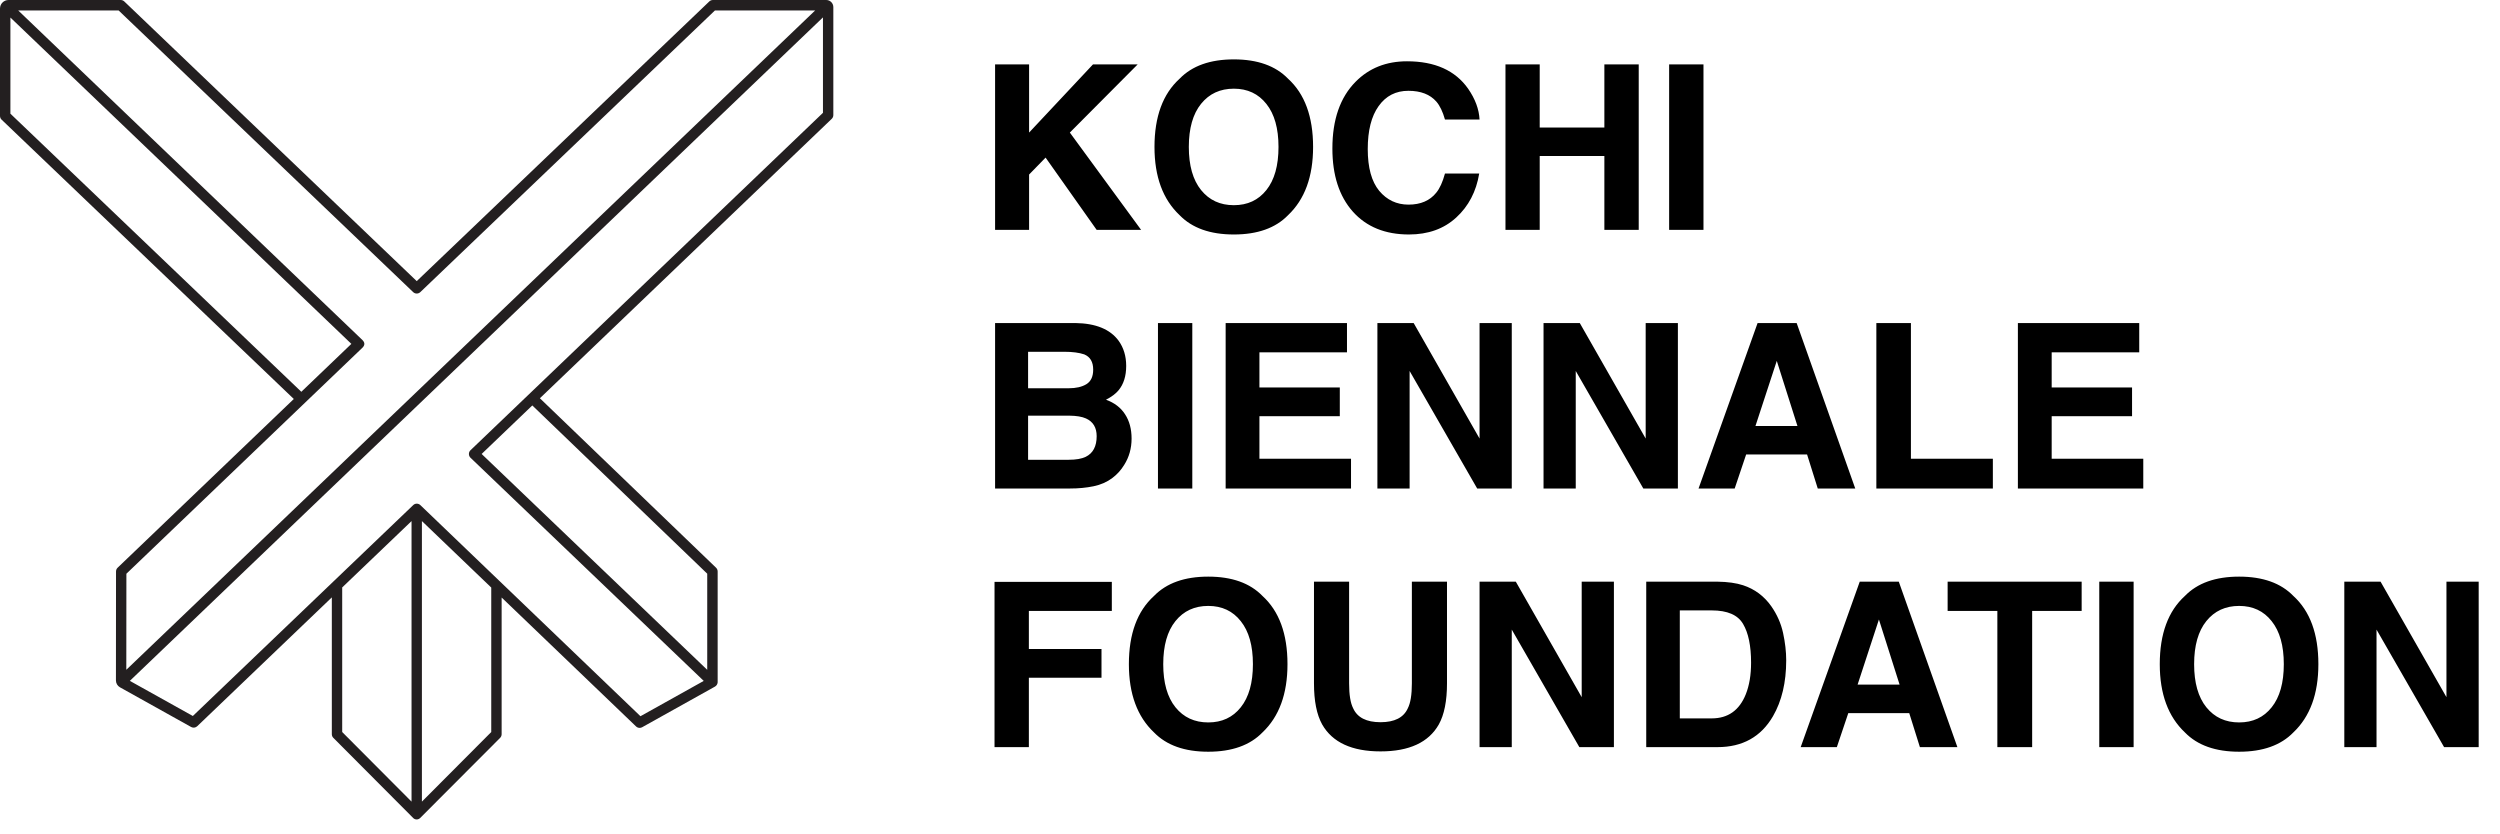
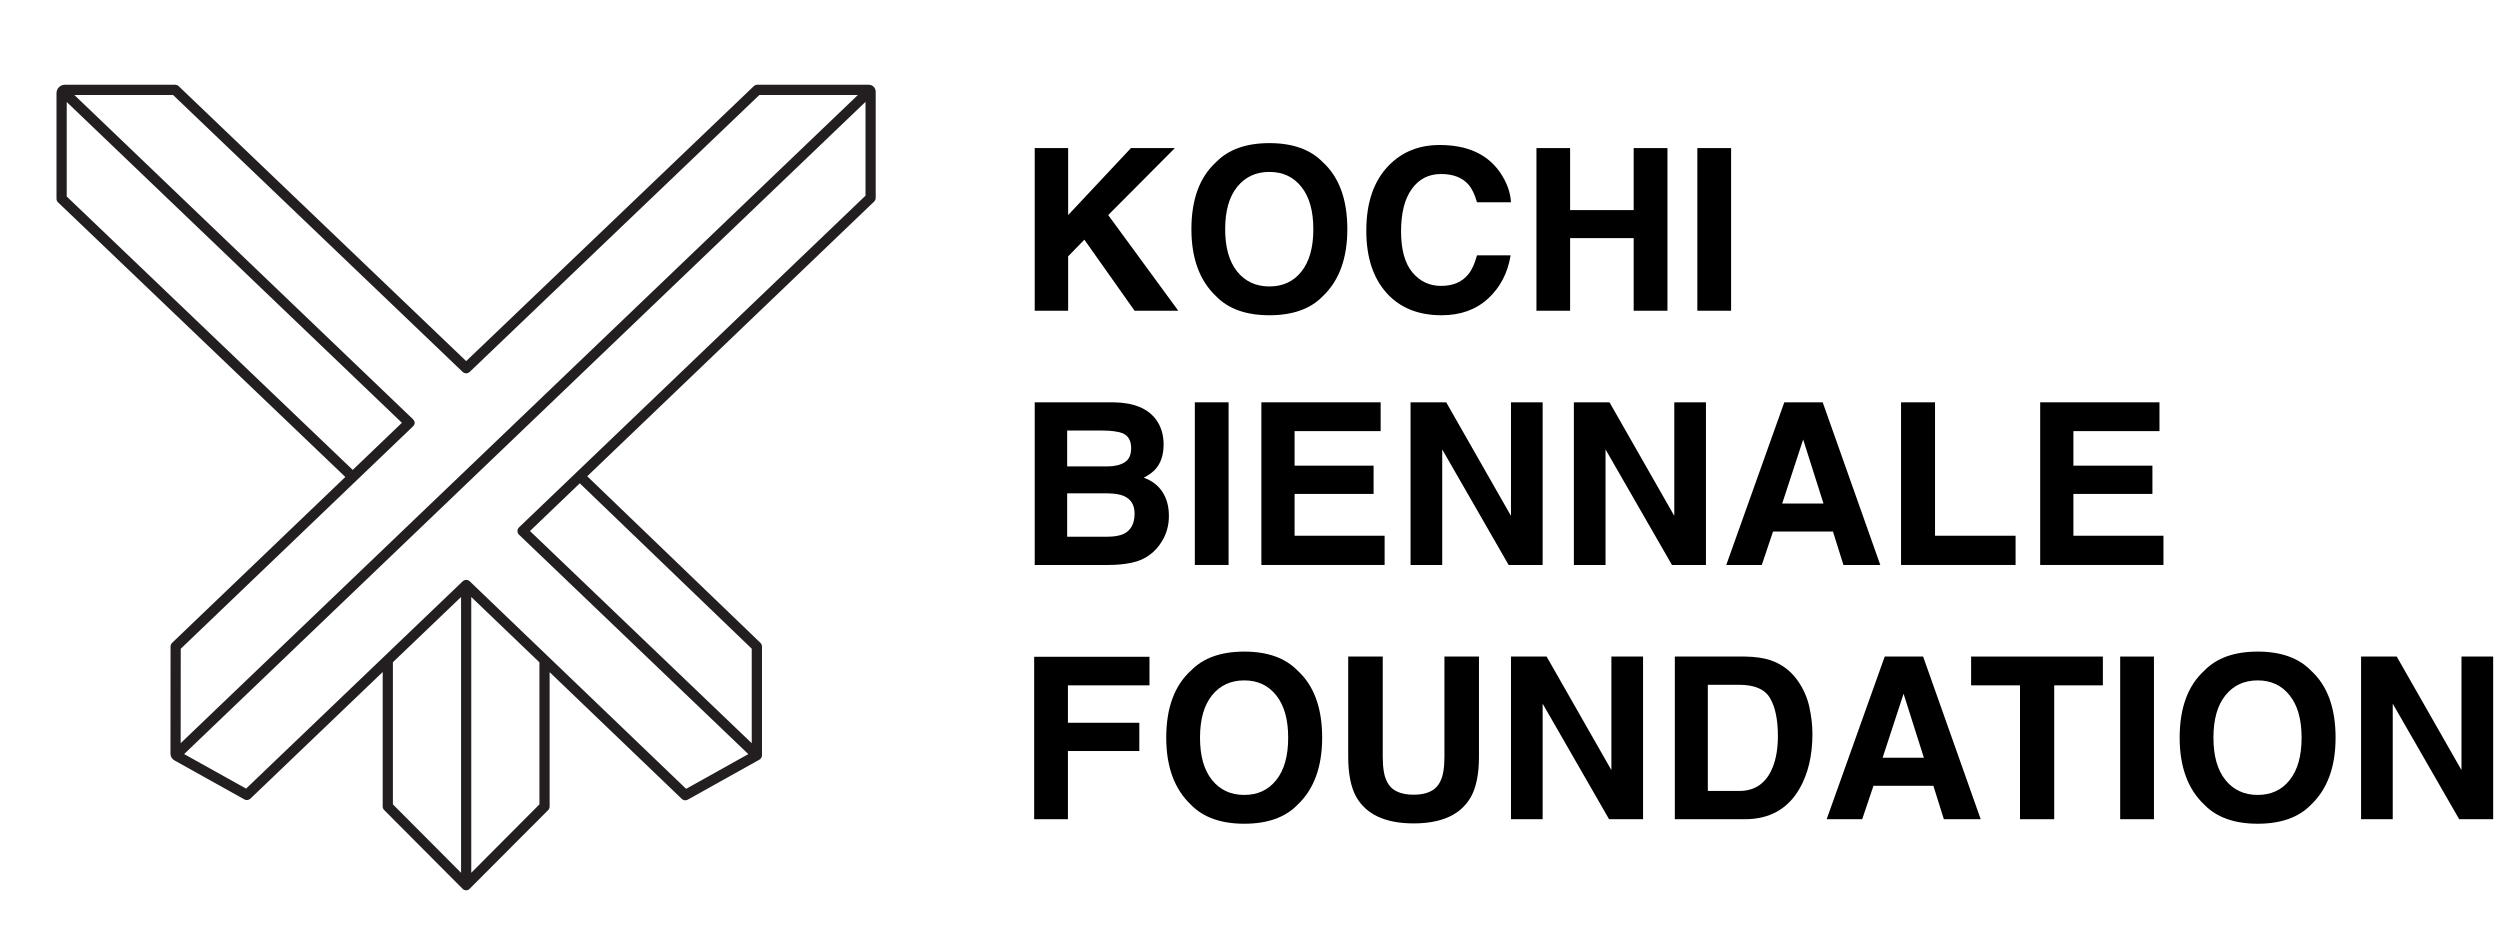
- <svg xmlns="http://www.w3.org/2000/svg" width="174" height="58" viewBox="0 0 174 58" fill="none">
-   <path d="M69.258 4.484H71.625V9.227L76.07 4.484H79.18L74.461 9.227L79.422 16H76.328L72.773 10.969L71.625 12.148V16H69.258V4.484ZM85.875 14.281C86.828 14.281 87.583 13.93 88.141 13.227C88.703 12.523 88.984 11.523 88.984 10.227C88.984 8.935 88.703 7.938 88.141 7.234C87.583 6.526 86.828 6.172 85.875 6.172C84.922 6.172 84.162 6.523 83.594 7.227C83.026 7.93 82.742 8.93 82.742 10.227C82.742 11.523 83.026 12.523 83.594 13.227C84.162 13.93 84.922 14.281 85.875 14.281ZM91.391 10.227C91.391 12.294 90.81 13.878 89.648 14.977C88.779 15.872 87.521 16.32 85.875 16.32C84.229 16.32 82.971 15.872 82.102 14.977C80.935 13.878 80.352 12.294 80.352 10.227C80.352 8.117 80.935 6.534 82.102 5.477C82.971 4.581 84.229 4.133 85.875 4.133C87.521 4.133 88.779 4.581 89.648 5.477C90.81 6.534 91.391 8.117 91.391 10.227ZM92.734 10.336C92.734 8.326 93.273 6.776 94.352 5.688C95.289 4.74 96.482 4.266 97.93 4.266C99.867 4.266 101.284 4.901 102.18 6.172C102.674 6.885 102.94 7.602 102.977 8.32H100.57C100.414 7.768 100.214 7.352 99.969 7.07C99.531 6.57 98.883 6.32 98.023 6.32C97.148 6.32 96.458 6.674 95.953 7.383C95.448 8.086 95.195 9.083 95.195 10.375C95.195 11.667 95.461 12.635 95.992 13.281C96.529 13.922 97.208 14.242 98.031 14.242C98.875 14.242 99.518 13.966 99.961 13.414C100.206 13.117 100.409 12.672 100.57 12.078H102.953C102.745 13.333 102.211 14.354 101.352 15.141C100.497 15.927 99.401 16.32 98.062 16.32C96.406 16.32 95.104 15.789 94.156 14.727C93.208 13.659 92.734 12.195 92.734 10.336ZM104.781 16V4.484H107.164V8.875H111.664V4.484H114.055V16H111.664V10.859H107.164V16H104.781ZM118.562 16H116.172V4.484H118.562V16ZM71.555 24.484V27.023H74.383C74.888 27.023 75.297 26.93 75.609 26.742C75.927 26.549 76.086 26.211 76.086 25.727C76.086 25.19 75.878 24.836 75.461 24.664C75.102 24.544 74.643 24.484 74.086 24.484H71.555ZM71.555 28.93V32H74.383C74.888 32 75.281 31.932 75.562 31.797C76.073 31.547 76.328 31.068 76.328 30.359C76.328 29.76 76.081 29.349 75.586 29.125C75.31 29 74.922 28.935 74.422 28.93H71.555ZM74.852 22.484C76.263 22.505 77.263 22.914 77.852 23.711C78.206 24.201 78.383 24.787 78.383 25.469C78.383 26.172 78.206 26.737 77.852 27.164C77.654 27.404 77.362 27.622 76.977 27.82C77.565 28.034 78.008 28.372 78.305 28.836C78.607 29.299 78.758 29.862 78.758 30.523C78.758 31.206 78.586 31.818 78.242 32.359C78.023 32.719 77.75 33.021 77.422 33.266C77.052 33.547 76.615 33.74 76.109 33.844C75.609 33.948 75.065 34 74.477 34H69.258V22.484H74.852ZM82.984 34H80.594V22.484H82.984V34ZM93.75 24.523H87.656V26.969H93.25V28.969H87.656V31.93H94.031V34H85.305V22.484H93.75V24.523ZM95.867 22.484H98.391L102.977 30.523V22.484H105.219V34H102.812L98.109 25.82V34H95.867V22.484ZM107.43 22.484H109.953L114.539 30.523V22.484H116.781V34H114.375L109.672 25.82V34H107.43V22.484ZM122.18 29.648H125.102L123.664 25.117L122.18 29.648ZM122.328 22.484H125.047L129.125 34H126.516L125.773 31.633H121.531L120.734 34H118.219L122.328 22.484ZM130.594 22.484H133V31.93H138.703V34H130.594V22.484ZM148.891 24.523H142.797V26.969H148.391V28.969H142.797V31.93H149.172V34H140.445V22.484H148.891V24.523ZM69.219 40.5H77.383V42.523H71.609V45.172H76.664V47.172H71.609V52H69.219V40.5ZM84.094 50.281C85.047 50.281 85.802 49.93 86.359 49.227C86.922 48.523 87.203 47.523 87.203 46.227C87.203 44.935 86.922 43.938 86.359 43.234C85.802 42.526 85.047 42.172 84.094 42.172C83.141 42.172 82.38 42.523 81.812 43.227C81.245 43.93 80.961 44.93 80.961 46.227C80.961 47.523 81.245 48.523 81.812 49.227C82.38 49.93 83.141 50.281 84.094 50.281ZM89.609 46.227C89.609 48.294 89.029 49.878 87.867 50.977C86.997 51.872 85.74 52.32 84.094 52.32C82.448 52.32 81.19 51.872 80.32 50.977C79.154 49.878 78.57 48.294 78.57 46.227C78.57 44.117 79.154 42.534 80.32 41.477C81.19 40.581 82.448 40.133 84.094 40.133C85.74 40.133 86.997 40.581 87.867 41.477C89.029 42.534 89.609 44.117 89.609 46.227ZM91.453 40.484H93.898V47.562C93.898 48.354 93.992 48.932 94.18 49.297C94.471 49.943 95.107 50.266 96.086 50.266C97.06 50.266 97.693 49.943 97.984 49.297C98.172 48.932 98.266 48.354 98.266 47.562V40.484H100.711V47.562C100.711 48.786 100.521 49.74 100.141 50.422C99.432 51.672 98.081 52.297 96.086 52.297C94.091 52.297 92.737 51.672 92.023 50.422C91.643 49.74 91.453 48.786 91.453 47.562V40.484ZM102.977 40.484H105.5L110.086 48.523V40.484H112.328V52H109.922L105.219 43.82V52H102.977V40.484ZM116.914 42.484V50H119.133C120.268 50 121.06 49.44 121.508 48.32C121.753 47.706 121.875 46.974 121.875 46.125C121.875 44.953 121.69 44.055 121.32 43.43C120.956 42.8 120.227 42.484 119.133 42.484H116.914ZM119.539 40.484C120.253 40.495 120.846 40.578 121.32 40.734C122.128 41 122.781 41.487 123.281 42.195C123.682 42.768 123.956 43.388 124.102 44.055C124.247 44.721 124.32 45.357 124.32 45.961C124.32 47.492 124.013 48.789 123.398 49.852C122.565 51.284 121.279 52 119.539 52H114.578V40.484H119.539ZM129.289 47.648H132.211L130.773 43.117L129.289 47.648ZM129.438 40.484H132.156L136.234 52H133.625L132.883 49.633H128.641L127.844 52H125.328L129.438 40.484ZM144.883 40.484V42.523H141.438V52H139.016V42.523H135.555V40.484H144.883ZM148.5 52H146.109V40.484H148.5V52ZM155.844 50.281C156.797 50.281 157.552 49.93 158.109 49.227C158.672 48.523 158.953 47.523 158.953 46.227C158.953 44.935 158.672 43.938 158.109 43.234C157.552 42.526 156.797 42.172 155.844 42.172C154.891 42.172 154.13 42.523 153.562 43.227C152.995 43.93 152.711 44.93 152.711 46.227C152.711 47.523 152.995 48.523 153.562 49.227C154.13 49.93 154.891 50.281 155.844 50.281ZM161.359 46.227C161.359 48.294 160.779 49.878 159.617 50.977C158.747 51.872 157.49 52.32 155.844 52.32C154.198 52.32 152.94 51.872 152.07 50.977C150.904 49.878 150.32 48.294 150.32 46.227C150.32 44.117 150.904 42.534 152.07 41.477C152.94 40.581 154.198 40.133 155.844 40.133C157.49 40.133 158.747 40.581 159.617 41.477C160.779 42.534 161.359 44.117 161.359 46.227ZM163.164 40.484H165.688L170.273 48.523V40.484H172.516V52H170.109L165.406 43.82V52H163.164V40.484Z" fill="black" />
-   <path d="M28.754 56.931C28.89 57.068 29.11 57.068 29.246 56.931L34.808 51.356C34.875 51.288 34.914 51.196 34.914 51.1V41.588L44.269 50.56C44.338 50.626 44.428 50.661 44.52 50.661C44.58 50.661 44.641 50.645 44.695 50.615L49.762 47.787C49.862 47.73 49.931 47.63 49.946 47.515C49.946 47.505 49.949 47.475 49.949 47.469V39.776C49.949 39.677 49.908 39.582 49.837 39.513L37.576 27.719L57.889 8.271C57.961 8.201 58 8.107 58 8.008V0.495C58 0.222 57.779 0 57.507 0H49.617C49.524 0 49.435 0.036 49.367 0.101L29.005 19.566L8.65 0.101C8.582 0.036 8.493 0 8.401 0H0.594C0.266 0 0 0.267 0 0.596V8.068C0 8.167 0.041 8.263 0.113 8.33L20.449 27.769L8.186 39.513C8.114 39.582 8.075 39.677 8.075 39.776L8.069 47.356C8.069 47.556 8.175 47.738 8.349 47.836L13.303 50.599C13.441 50.676 13.613 50.654 13.728 50.544L23.095 41.578V51.1C23.095 51.196 23.133 51.288 23.202 51.356L28.756 56.931H28.754ZM0.724 7.912V1.221L24.455 23.934L20.972 27.269L0.724 7.912ZM8.797 39.932L25.23 24.197C25.398 24.029 25.406 23.848 25.23 23.672L1.266 0.727H8.255L28.756 20.331C28.895 20.464 29.114 20.464 29.254 20.331L49.761 0.727H56.736L8.791 46.617L8.797 39.932ZM28.643 55.793L23.817 50.949V40.886L28.643 36.268V55.793ZM34.191 50.949L29.365 55.793V36.267L34.191 40.894V50.949V50.949ZM49.223 39.93V46.62L33.522 31.596L37.048 28.219L49.222 39.928L49.223 39.93ZM57.278 7.852L32.748 31.335C32.675 31.404 32.635 31.499 32.636 31.598C32.636 31.697 32.677 31.793 32.749 31.861L48.98 47.391L44.576 49.849L29.257 35.156C29.186 35.088 29.097 35.055 29.008 35.055C28.919 35.055 28.828 35.088 28.759 35.156L13.422 49.833L9.037 47.388L57.278 1.211V7.852V7.852Z" fill="#231F20" />
+ <svg xmlns="http://www.w3.org/2000/svg" width="177" height="67" viewBox="0 0 177 67" fill="none">
+   <path d="M167.164 46.484H169.688L174.273 54.523V46.484H176.516V58H174.109L169.406 49.82V58H167.164V46.484Z" fill="black" />
+   <path d="M159.844 56.281C160.797 56.281 161.552 55.93 162.109 55.227C162.672 54.523 162.953 53.523 162.953 52.227C162.953 50.935 162.672 49.938 162.109 49.234C161.552 48.526 160.797 48.172 159.844 48.172C158.891 48.172 158.13 48.523 157.562 49.227C156.995 49.93 156.711 50.93 156.711 52.227C156.711 53.523 156.995 54.523 157.562 55.227C158.13 55.93 158.891 56.281 159.844 56.281ZM165.359 52.227C165.359 54.294 164.779 55.878 163.617 56.977C162.747 57.872 161.49 58.32 159.844 58.32C158.198 58.32 156.94 57.872 156.07 56.977C154.904 55.878 154.32 54.294 154.32 52.227C154.32 50.117 154.904 48.534 156.07 47.477C156.94 46.581 158.198 46.133 159.844 46.133C161.49 46.133 162.747 46.581 163.617 47.477C164.779 48.534 165.359 50.117 165.359 52.227Z" fill="black" />
+   <path d="M152.5 58H150.109V46.484H152.5V58Z" fill="black" />
+   <path d="M148.883 46.484V48.523H145.438V58H143.016V48.523H139.555V46.484H148.883Z" fill="black" />
+   <path d="M133.289 53.648H136.211L134.773 49.117L133.289 53.648ZM133.438 46.484H136.156L140.234 58H137.625L136.883 55.633H132.641L131.844 58H129.328L133.438 46.484Z" fill="black" />
+   <path d="M120.914 48.484V56H123.133C124.268 56 125.06 55.44 125.508 54.32C125.753 53.706 125.875 52.974 125.875 52.125C125.875 50.953 125.69 50.055 125.32 49.43C124.956 48.8 124.227 48.484 123.133 48.484H120.914ZM123.539 46.484C124.253 46.495 124.846 46.578 125.32 46.734C126.128 47 126.781 47.487 127.281 48.195C127.682 48.768 127.956 49.388 128.102 50.055C128.247 50.721 128.32 51.357 128.32 51.961C128.32 53.492 128.013 54.789 127.398 55.852C126.565 57.284 125.279 58 123.539 58H118.578V46.484H123.539Z" fill="black" />
+   <path d="M106.977 46.484H109.5L114.086 54.523V46.484H116.328V58H113.922L109.219 49.82V58H106.977V46.484Z" fill="black" />
+   <path d="M95.453 46.484H97.898V53.562C97.898 54.354 97.992 54.932 98.18 55.297C98.471 55.943 99.107 56.266 100.086 56.266C101.06 56.266 101.693 55.943 101.984 55.297C102.172 54.932 102.266 54.354 102.266 53.562V46.484H104.711V53.562C104.711 54.786 104.521 55.74 104.141 56.422C103.432 57.672 102.081 58.297 100.086 58.297C98.091 58.297 96.737 57.672 96.023 56.422C95.643 55.74 95.453 54.786 95.453 53.562V46.484Z" fill="black" />
+   <path d="M88.094 56.281C89.047 56.281 89.802 55.93 90.359 55.227C90.922 54.523 91.203 53.523 91.203 52.227C91.203 50.935 90.922 49.938 90.359 49.234C89.802 48.526 89.047 48.172 88.094 48.172C87.141 48.172 86.38 48.523 85.812 49.227C85.245 49.93 84.961 50.93 84.961 52.227C84.961 53.523 85.245 54.523 85.812 55.227C86.38 55.93 87.141 56.281 88.094 56.281ZM93.609 52.227C93.609 54.294 93.029 55.878 91.867 56.977C90.997 57.872 89.74 58.32 88.094 58.32C86.448 58.32 85.19 57.872 84.32 56.977C83.154 55.878 82.57 54.294 82.57 52.227C82.57 50.117 83.154 48.534 84.32 47.477C85.19 46.581 86.448 46.133 88.094 46.133C89.74 46.133 90.997 46.581 91.867 47.477C93.029 48.534 93.609 50.117 93.609 52.227Z" fill="black" />
+   <path d="M73.219 46.5H81.383V48.523H75.609V51.172H80.664V53.172H75.609V58H73.219V46.5Z" fill="black" />
+   <path d="M152.891 30.523H146.797V32.969H152.391V34.969H146.797V37.93H153.172V40H144.445V28.484H152.891V30.523Z" fill="black" />
+   <path d="M134.594 28.484H137V37.93H142.703V40H134.594V28.484Z" fill="black" />
+   <path d="M126.18 35.648H129.102L127.664 31.117L126.18 35.648ZM126.328 28.484H129.047L133.125 40H130.516L129.773 37.633H125.531L124.734 40H122.219L126.328 28.484Z" fill="black" />
+   <path d="M111.43 28.484H113.953L118.539 36.523V28.484H120.781V40H118.375L113.672 31.82V40H111.43V28.484Z" fill="black" />
+   <path d="M99.867 28.484H102.391L106.977 36.523V28.484H109.219V40H106.812L102.109 31.82V40H99.867V28.484Z" fill="black" />
+   <path d="M97.75 30.523H91.656V32.969H97.25V34.969H91.656V37.93H98.031V40H89.305V28.484H97.75V30.523Z" fill="black" />
+   <path d="M86.984 40H84.594V28.484H86.984V40Z" fill="black" />
+   <path d="M75.555 30.484V33.023H78.383C78.888 33.023 79.297 32.93 79.609 32.742C79.927 32.55 80.086 32.211 80.086 31.727C80.086 31.19 79.878 30.836 79.461 30.664C79.102 30.544 78.643 30.484 78.086 30.484H75.555ZM75.555 34.93V38H78.383C78.888 38 79.281 37.932 79.562 37.797C80.073 37.547 80.328 37.068 80.328 36.359C80.328 35.76 80.081 35.349 79.586 35.125C79.31 35 78.922 34.935 78.422 34.93H75.555ZM78.852 28.484C80.263 28.505 81.263 28.914 81.852 29.711C82.206 30.201 82.383 30.787 82.383 31.469C82.383 32.172 82.206 32.737 81.852 33.164C81.654 33.404 81.362 33.622 80.977 33.82C81.565 34.034 82.008 34.372 82.305 34.836C82.607 35.3 82.758 35.862 82.758 36.523C82.758 37.206 82.586 37.818 82.242 38.359C82.023 38.719 81.75 39.021 81.422 39.266C81.052 39.547 80.615 39.74 80.109 39.844C79.609 39.948 79.065 40 78.477 40H73.258V28.484H78.852Z" fill="black" />
+   <path d="M122.562 22H120.172V10.484H122.562V22Z" fill="black" />
+   <path d="M108.781 22V10.484H111.164V14.875H115.664V10.484H118.055V22H115.664V16.859H111.164V22H108.781Z" fill="black" />
+   <path d="M96.734 16.336C96.734 14.325 97.273 12.776 98.352 11.688C99.289 10.74 100.482 10.266 101.93 10.266C103.867 10.266 105.284 10.901 106.18 12.172C106.674 12.885 106.94 13.602 106.977 14.32H104.57C104.414 13.768 104.214 13.352 103.969 13.07C103.531 12.57 102.883 12.32 102.023 12.32C101.148 12.32 100.458 12.675 99.953 13.383C99.448 14.086 99.195 15.083 99.195 16.375C99.195 17.667 99.461 18.635 99.992 19.281C100.529 19.922 101.208 20.242 102.031 20.242C102.875 20.242 103.518 19.966 103.961 19.414C104.206 19.117 104.409 18.672 104.57 18.078H106.953C106.745 19.333 106.211 20.354 105.352 21.141C104.497 21.927 103.401 22.32 102.062 22.32C100.406 22.32 99.104 21.789 98.156 20.727C97.208 19.659 96.734 18.195 96.734 16.336Z" fill="black" />
+   <path d="M89.875 20.281C90.828 20.281 91.583 19.93 92.141 19.227C92.703 18.523 92.984 17.523 92.984 16.227C92.984 14.935 92.703 13.938 92.141 13.234C91.583 12.526 90.828 12.172 89.875 12.172C88.922 12.172 88.162 12.523 87.594 13.227C87.026 13.93 86.742 14.93 86.742 16.227C86.742 17.523 87.026 18.523 87.594 19.227C88.162 19.93 88.922 20.281 89.875 20.281ZM95.391 16.227C95.391 18.294 94.81 19.878 93.648 20.977C92.779 21.872 91.521 22.32 89.875 22.32C88.229 22.32 86.971 21.872 86.102 20.977C84.935 19.878 84.352 18.294 84.352 16.227C84.352 14.117 84.935 12.534 86.102 11.477C86.971 10.581 88.229 10.133 89.875 10.133C91.521 10.133 92.779 10.581 93.648 11.477C94.81 12.534 95.391 14.117 95.391 16.227Z" fill="black" />
+   <path d="M73.258 10.484H75.625V15.227L80.07 10.484H83.18L78.461 15.227L83.422 22H80.328L76.773 16.969L75.625 18.148V22H73.258V10.484Z" fill="black" />
+   <path d="M32.754 62.931C32.89 63.068 33.11 63.068 33.246 62.931L38.808 57.356C38.875 57.288 38.914 57.196 38.914 57.1V47.588L48.269 56.56C48.338 56.626 48.428 56.661 48.52 56.661C48.58 56.661 48.641 56.645 48.695 56.615L53.762 53.787C53.862 53.73 53.931 53.63 53.946 53.515C53.946 53.505 53.949 53.475 53.949 53.469V45.776C53.949 45.677 53.908 45.582 53.837 45.513L41.576 33.719L61.889 14.271C61.961 14.201 62 14.107 62 14.008V6.495C62 6.222 61.779 6 61.507 6H53.617C53.524 6 53.435 6.036 53.367 6.101L33.005 25.566L12.65 6.101C12.582 6.036 12.493 6 12.401 6H4.594C4.266 6 4 6.267 4 6.596V14.068C4 14.167 4.041 14.263 4.113 14.331L24.449 33.769L12.186 45.513C12.114 45.582 12.075 45.677 12.075 45.776L12.069 53.356C12.069 53.556 12.175 53.738 12.349 53.836L17.303 56.599C17.441 56.676 17.613 56.654 17.728 56.544L27.095 47.578V57.1C27.095 57.196 27.133 57.288 27.202 57.356L32.756 62.931H32.754ZM4.724 13.912V7.221L28.455 29.934L24.972 33.269L4.724 13.912ZM12.797 45.932L29.23 30.197C29.398 30.029 29.406 29.848 29.23 29.672L5.266 6.727H12.255L32.756 26.331C32.895 26.464 33.114 26.464 33.254 26.331L53.761 6.727H60.736L12.791 52.617L12.797 45.932ZM32.643 61.793L27.817 56.949V46.886L32.643 42.268V61.793ZM38.191 56.949L33.365 61.793V42.267L38.191 46.894V56.949V56.949ZM53.223 45.93V52.62L37.522 37.596L41.048 34.219L53.222 45.928L53.223 45.93ZM61.278 13.852L36.748 37.335C36.675 37.404 36.635 37.499 36.636 37.598C36.636 37.697 36.677 37.793 36.749 37.861L52.98 53.391L48.576 55.849L33.257 41.156C33.186 41.088 33.097 41.055 33.008 41.055C32.919 41.055 32.828 41.088 32.759 41.156L17.422 55.833L13.037 53.388L61.278 7.211V13.852V13.852Z" fill="#231F20" />
</svg>
